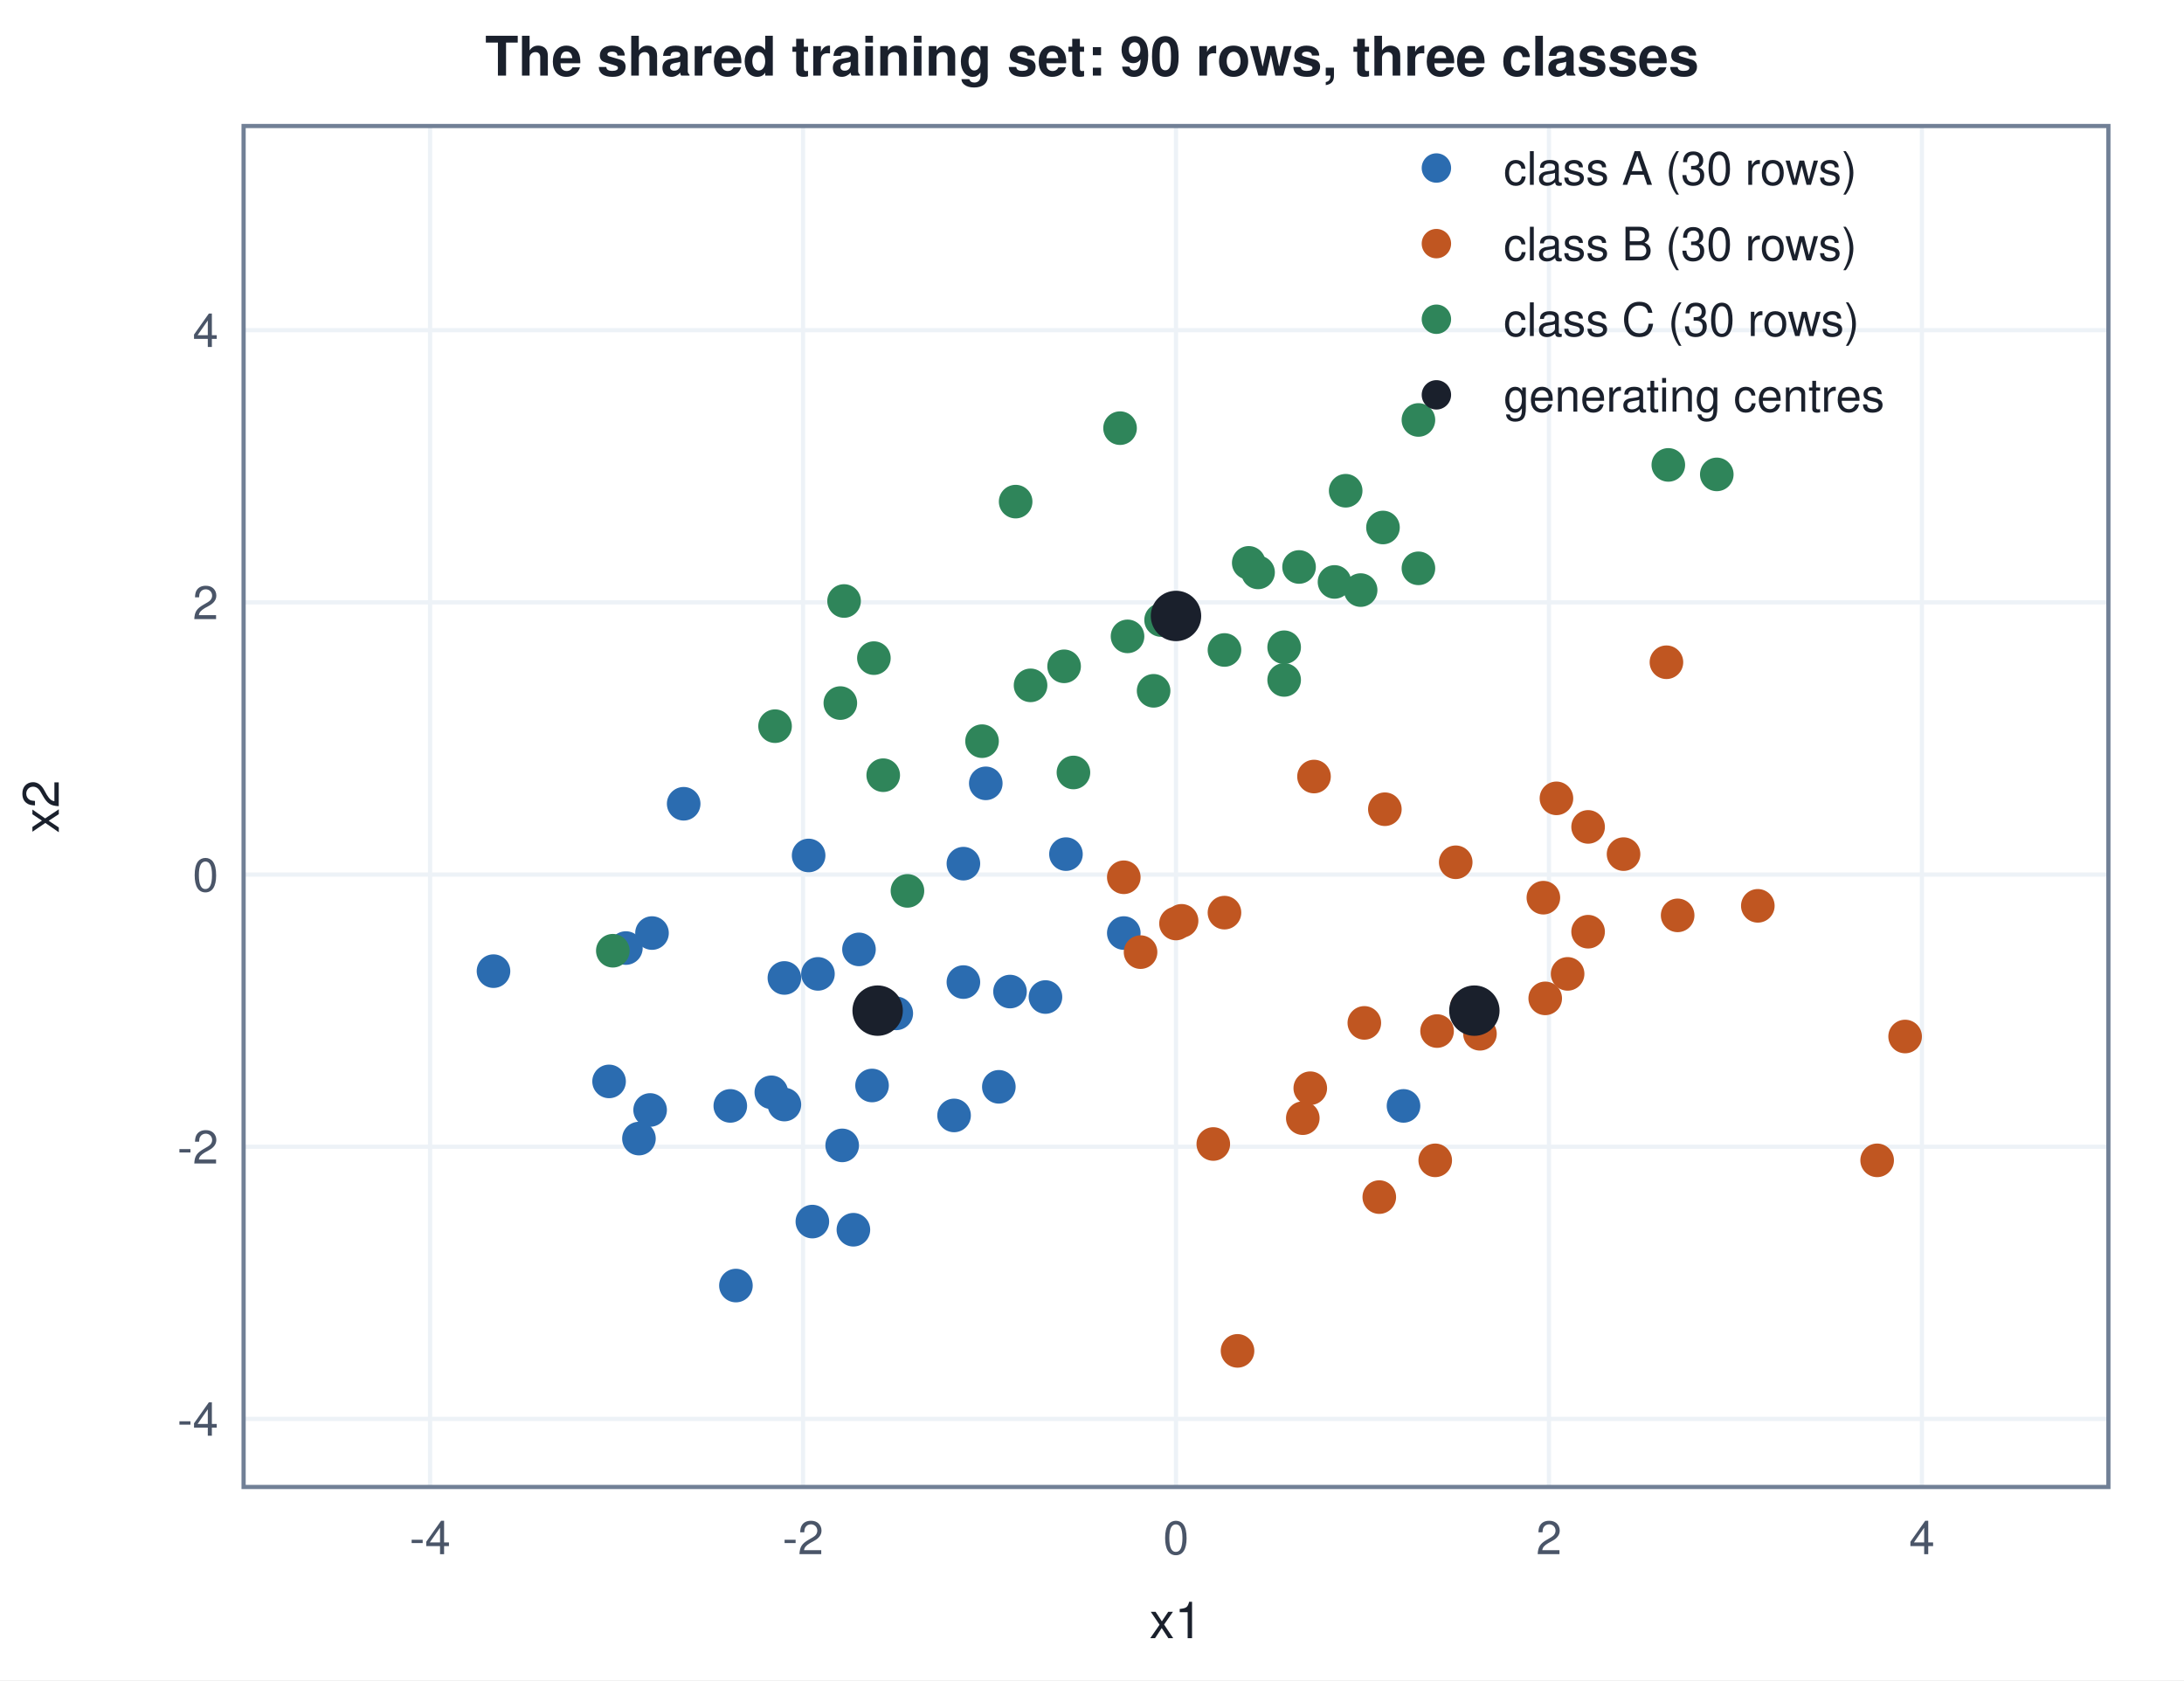
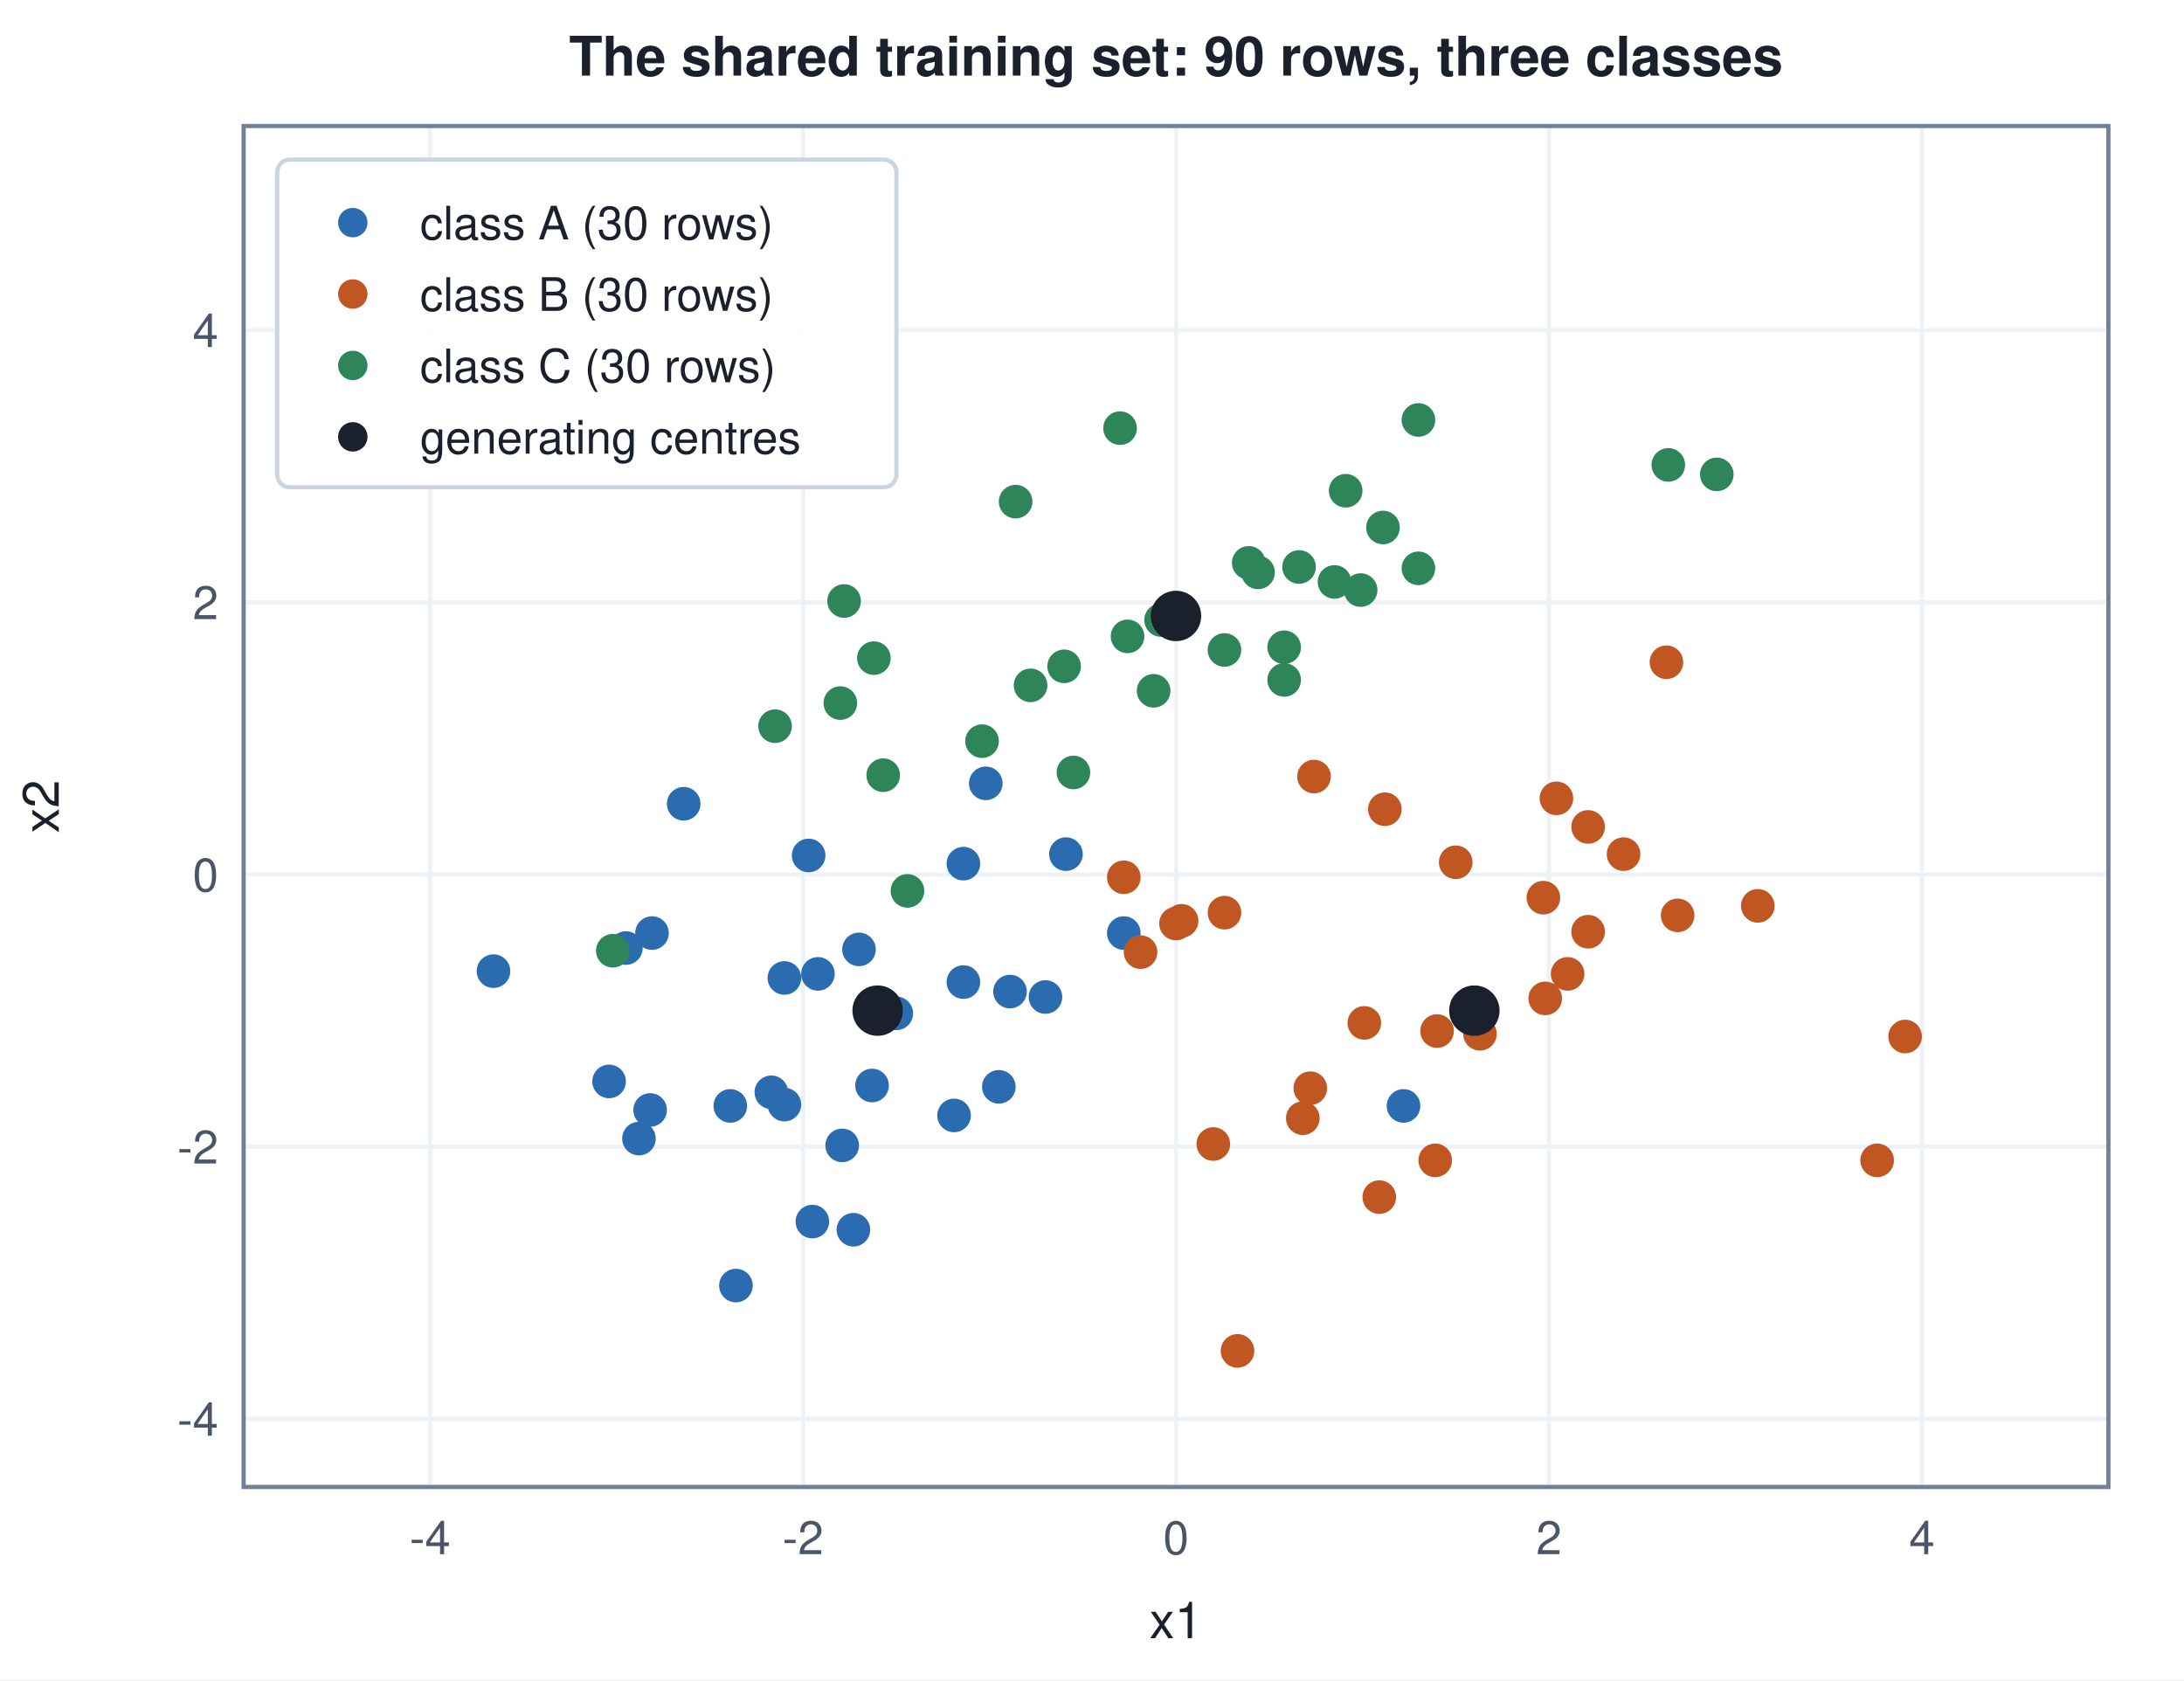
<svg xmlns="http://www.w3.org/2000/svg" viewBox="0 0 520 400" width="520" height="400">
  <defs>
    <marker id="arrow" viewBox="0 0 10 10" refX="9" refY="5" markerWidth="7" markerHeight="7" orient="auto-start-reverse">
      <path d="M0,0 L10,5 L0,10 z" fill="#4a5568" />
    </marker>
  </defs>
  <rect width="520" height="400" fill="#ffffff" />
  <line x1="102.4" y1="354" x2="102.4" y2="30" stroke="#edf2f7" />
  <text x="102.4" y="370" font-family="Helvetica, Arial, sans-serif" font-size="11" fill="#4a5568" text-anchor="middle">-4</text>
  <line x1="191.2" y1="354" x2="191.2" y2="30" stroke="#edf2f7" />
  <text x="191.2" y="370" font-family="Helvetica, Arial, sans-serif" font-size="11" fill="#4a5568" text-anchor="middle">-2</text>
  <line x1="280" y1="354" x2="280" y2="30" stroke="#edf2f7" />
  <text x="280" y="370" font-family="Helvetica, Arial, sans-serif" font-size="11" fill="#4a5568" text-anchor="middle">0</text>
  <line x1="368.8" y1="354" x2="368.8" y2="30" stroke="#edf2f7" />
  <text x="368.8" y="370" font-family="Helvetica, Arial, sans-serif" font-size="11" fill="#4a5568" text-anchor="middle">2</text>
  <line x1="457.6" y1="354" x2="457.6" y2="30" stroke="#edf2f7" />
  <text x="457.6" y="370" font-family="Helvetica, Arial, sans-serif" font-size="11" fill="#4a5568" text-anchor="middle">4</text>
  <line x1="58" y1="337.8" x2="502" y2="337.8" stroke="#edf2f7" />
  <text x="52" y="341.8" font-family="Helvetica, Arial, sans-serif" font-size="11" fill="#4a5568" text-anchor="end">-4</text>
  <line x1="58" y1="273" x2="502" y2="273" stroke="#edf2f7" />
  <text x="52" y="277" font-family="Helvetica, Arial, sans-serif" font-size="11" fill="#4a5568" text-anchor="end">-2</text>
  <line x1="58" y1="208.2" x2="502" y2="208.2" stroke="#edf2f7" />
  <text x="52" y="212.2" font-family="Helvetica, Arial, sans-serif" font-size="11" fill="#4a5568" text-anchor="end">0</text>
  <line x1="58" y1="143.4" x2="502" y2="143.4" stroke="#edf2f7" />
  <text x="52" y="147.4" font-family="Helvetica, Arial, sans-serif" font-size="11" fill="#4a5568" text-anchor="end">2</text>
  <line x1="58" y1="78.6" x2="502" y2="78.6" stroke="#edf2f7" />
  <text x="52" y="82.6" font-family="Helvetica, Arial, sans-serif" font-size="11" fill="#4a5568" text-anchor="end">4</text>
  <rect x="58" y="30" width="444" height="324" fill="none" stroke="#718096" />
  <clipPath id="plot">
    <rect x="58" y="30" width="444" height="324" />
  </clipPath>
  <g clip-path="url(#plot)">
    <circle cx="192.53" cy="203.66" r="4" fill="#2b6cb0" />
    <circle cx="154.79" cy="264.25" r="4" fill="#2b6cb0" />
    <circle cx="162.78" cy="191.35" r="4" fill="#2b6cb0" />
    <circle cx="149.02" cy="225.7" r="4" fill="#2b6cb0" />
    <circle cx="175.22" cy="306.05" r="4" fill="#2b6cb0" />
    <circle cx="234.71" cy="186.49" r="4" fill="#2b6cb0" />
    <circle cx="173.88" cy="263.28" r="4" fill="#2b6cb0" />
    <circle cx="229.38" cy="205.61" r="4" fill="#2b6cb0" />
    <circle cx="253.8" cy="203.34" r="4" fill="#2b6cb0" />
    <circle cx="183.65" cy="260.04" r="4" fill="#2b6cb0" />
    <circle cx="334.17" cy="263.28" r="4" fill="#2b6cb0" />
    <circle cx="194.75" cy="231.85" r="4" fill="#2b6cb0" />
    <circle cx="186.76" cy="232.82" r="4" fill="#2b6cb0" />
    <circle cx="200.52" cy="272.68" r="4" fill="#2b6cb0" />
    <circle cx="207.63" cy="258.42" r="4" fill="#2b6cb0" />
    <circle cx="145.02" cy="257.45" r="4" fill="#2b6cb0" />
    <circle cx="155.24" cy="222.13" r="4" fill="#2b6cb0" />
    <circle cx="267.57" cy="222.13" r="4" fill="#2b6cb0" />
    <circle cx="117.5" cy="231.2" r="4" fill="#2b6cb0" />
    <circle cx="229.38" cy="233.8" r="4" fill="#2b6cb0" />
    <circle cx="186.76" cy="262.96" r="4" fill="#2b6cb0" />
    <circle cx="248.92" cy="237.36" r="4" fill="#2b6cb0" />
    <circle cx="237.82" cy="258.74" r="4" fill="#2b6cb0" />
    <circle cx="204.52" cy="226.02" r="4" fill="#2b6cb0" />
    <circle cx="213.4" cy="241.25" r="4" fill="#2b6cb0" />
    <circle cx="227.16" cy="265.55" r="4" fill="#2b6cb0" />
    <circle cx="152.13" cy="271.06" r="4" fill="#2b6cb0" />
    <circle cx="240.48" cy="236.06" r="4" fill="#2b6cb0" />
    <circle cx="203.19" cy="292.76" r="4" fill="#2b6cb0" />
    <circle cx="193.42" cy="290.82" r="4" fill="#2b6cb0" />
    <circle cx="280" cy="219.86" r="4" fill="#c05621" />
    <circle cx="329.73" cy="192.65" r="4" fill="#c05621" />
    <circle cx="378.12" cy="221.81" r="4" fill="#c05621" />
    <circle cx="418.53" cy="215.65" r="4" fill="#c05621" />
    <circle cx="342.16" cy="245.46" r="4" fill="#c05621" />
    <circle cx="312.86" cy="184.87" r="4" fill="#c05621" />
    <circle cx="346.6" cy="205.28" r="4" fill="#c05621" />
    <circle cx="367.91" cy="237.68" r="4" fill="#c05621" />
    <circle cx="341.72" cy="276.24" r="4" fill="#c05621" />
    <circle cx="396.77" cy="157.66" r="4" fill="#c05621" />
    <circle cx="367.47" cy="213.71" r="4" fill="#c05621" />
    <circle cx="370.58" cy="190.06" r="4" fill="#c05621" />
    <circle cx="399.44" cy="217.92" r="4" fill="#c05621" />
    <circle cx="291.54" cy="217.27" r="4" fill="#c05621" />
    <circle cx="386.56" cy="203.34" r="4" fill="#c05621" />
    <circle cx="288.88" cy="272.35" r="4" fill="#c05621" />
    <circle cx="310.19" cy="266.2" r="4" fill="#c05621" />
    <circle cx="294.65" cy="321.6" r="4" fill="#c05621" />
    <circle cx="271.56" cy="226.67" r="4" fill="#c05621" />
    <circle cx="281.33" cy="219.22" r="4" fill="#c05621" />
    <circle cx="324.84" cy="243.52" r="4" fill="#c05621" />
    <circle cx="311.97" cy="259.07" r="4" fill="#c05621" />
    <circle cx="378.12" cy="196.86" r="4" fill="#c05621" />
    <circle cx="373.24" cy="231.85" r="4" fill="#c05621" />
    <circle cx="446.94" cy="276.24" r="4" fill="#c05621" />
    <circle cx="267.57" cy="208.85" r="4" fill="#c05621" />
    <circle cx="349.26" cy="239.63" r="4" fill="#c05621" />
    <circle cx="328.4" cy="284.99" r="4" fill="#c05621" />
    <circle cx="453.6" cy="246.76" r="4" fill="#c05621" />
    <circle cx="352.37" cy="246.11" r="4" fill="#c05621" />
    <circle cx="276.45" cy="147.61" r="4" fill="#2f855a" />
    <circle cx="216.06" cy="212.09" r="4" fill="#2f855a" />
    <circle cx="145.91" cy="226.34" r="4" fill="#2f855a" />
    <circle cx="317.74" cy="138.54" r="4" fill="#2f855a" />
    <circle cx="337.72" cy="99.98" r="4" fill="#2f855a" />
    <circle cx="323.96" cy="140.48" r="4" fill="#2f855a" />
    <circle cx="397.22" cy="110.68" r="4" fill="#2f855a" />
    <circle cx="184.54" cy="172.88" r="4" fill="#2f855a" />
    <circle cx="245.37" cy="163.16" r="4" fill="#2f855a" />
    <circle cx="241.82" cy="119.42" r="4" fill="#2f855a" />
    <circle cx="408.76" cy="112.94" r="4" fill="#2f855a" />
    <circle cx="299.54" cy="136.27" r="4" fill="#2f855a" />
    <circle cx="233.82" cy="176.45" r="4" fill="#2f855a" />
    <circle cx="200.97" cy="143.08" r="4" fill="#2f855a" />
    <circle cx="210.29" cy="184.55" r="4" fill="#2f855a" />
    <circle cx="266.68" cy="101.93" r="4" fill="#2f855a" />
    <circle cx="337.72" cy="135.3" r="4" fill="#2f855a" />
    <circle cx="329.28" cy="125.58" r="4" fill="#2f855a" />
    <circle cx="291.54" cy="154.74" r="4" fill="#2f855a" />
    <circle cx="297.32" cy="134" r="4" fill="#2f855a" />
    <circle cx="305.75" cy="161.87" r="4" fill="#2f855a" />
    <circle cx="305.75" cy="154.09" r="4" fill="#2f855a" />
    <circle cx="208.07" cy="156.68" r="4" fill="#2f855a" />
    <circle cx="255.58" cy="183.9" r="4" fill="#2f855a" />
    <circle cx="274.67" cy="164.46" r="4" fill="#2f855a" />
    <circle cx="253.36" cy="158.63" r="4" fill="#2f855a" />
    <circle cx="309.3" cy="134.98" r="4" fill="#2f855a" />
    <circle cx="320.4" cy="116.83" r="4" fill="#2f855a" />
    <circle cx="268.46" cy="151.5" r="4" fill="#2f855a" />
    <circle cx="200.08" cy="167.38" r="4" fill="#2f855a" />
    <circle cx="208.96" cy="240.6" r="6" fill="#1a202c" />
    <circle cx="351.04" cy="240.6" r="6" fill="#1a202c" />
    <circle cx="280" cy="146.64" r="6" fill="#1a202c" />
  </g>
  <text x="280" y="390" font-family="Helvetica, Arial, sans-serif" font-size="12" fill="#1a202c" text-anchor="middle">x1</text>
  <text x="14" y="192" font-family="Helvetica, Arial, sans-serif" font-size="12" fill="#1a202c" text-anchor="middle" transform="rotate(-90 14 192)">x2</text>
-   <text x="260" y="18" font-family="Helvetica, Arial, sans-serif" font-size="13" font-weight="bold" fill="#1a202c" text-anchor="middle">The shared training set: 90 rows, three classes</text>
-   <circle cx="342" cy="40" r="3.5" fill="#2b6cb0" />
-   <text x="358" y="44" font-family="Helvetica, Arial, sans-serif" font-size="11" fill="#1a202c">class A (30 rows)</text>
-   <circle cx="342" cy="58" r="3.5" fill="#c05621" />
-   <text x="358" y="62" font-family="Helvetica, Arial, sans-serif" font-size="11" fill="#1a202c">class B (30 rows)</text>
-   <circle cx="342" cy="76" r="3.5" fill="#2f855a" />
-   <text x="358" y="80" font-family="Helvetica, Arial, sans-serif" font-size="11" fill="#1a202c">class C (30 rows)</text>
-   <circle cx="342" cy="94" r="3.5" fill="#1a202c" />
-   <text x="358" y="98" font-family="Helvetica, Arial, sans-serif" font-size="11" fill="#1a202c">generating centres</text>
+   <text x="280" y="18" font-family="Helvetica, Arial, sans-serif" font-size="13" font-weight="bold" fill="#1a202c" text-anchor="middle">The shared training set: 90 rows, three classes</text>
+   <rect x="66" y="38" width="147.44" height="78" rx="3" fill="#ffffff" fill-opacity="0.92" stroke="#cbd5e0" />
+   <circle cx="84" cy="53" r="3.5" fill="#2b6cb0" />
+   <text x="100" y="57" font-family="Helvetica, Arial, sans-serif" font-size="11" fill="#1a202c">class A (30 rows)</text>
+   <circle cx="84" cy="70" r="3.5" fill="#c05621" />
+   <text x="100" y="74" font-family="Helvetica, Arial, sans-serif" font-size="11" fill="#1a202c">class B (30 rows)</text>
+   <circle cx="84" cy="87" r="3.5" fill="#2f855a" />
+   <text x="100" y="91" font-family="Helvetica, Arial, sans-serif" font-size="11" fill="#1a202c">class C (30 rows)</text>
+   <circle cx="84" cy="104" r="3.5" fill="#1a202c" />
+   <text x="100" y="108" font-family="Helvetica, Arial, sans-serif" font-size="11" fill="#1a202c">generating centres</text>
</svg>
